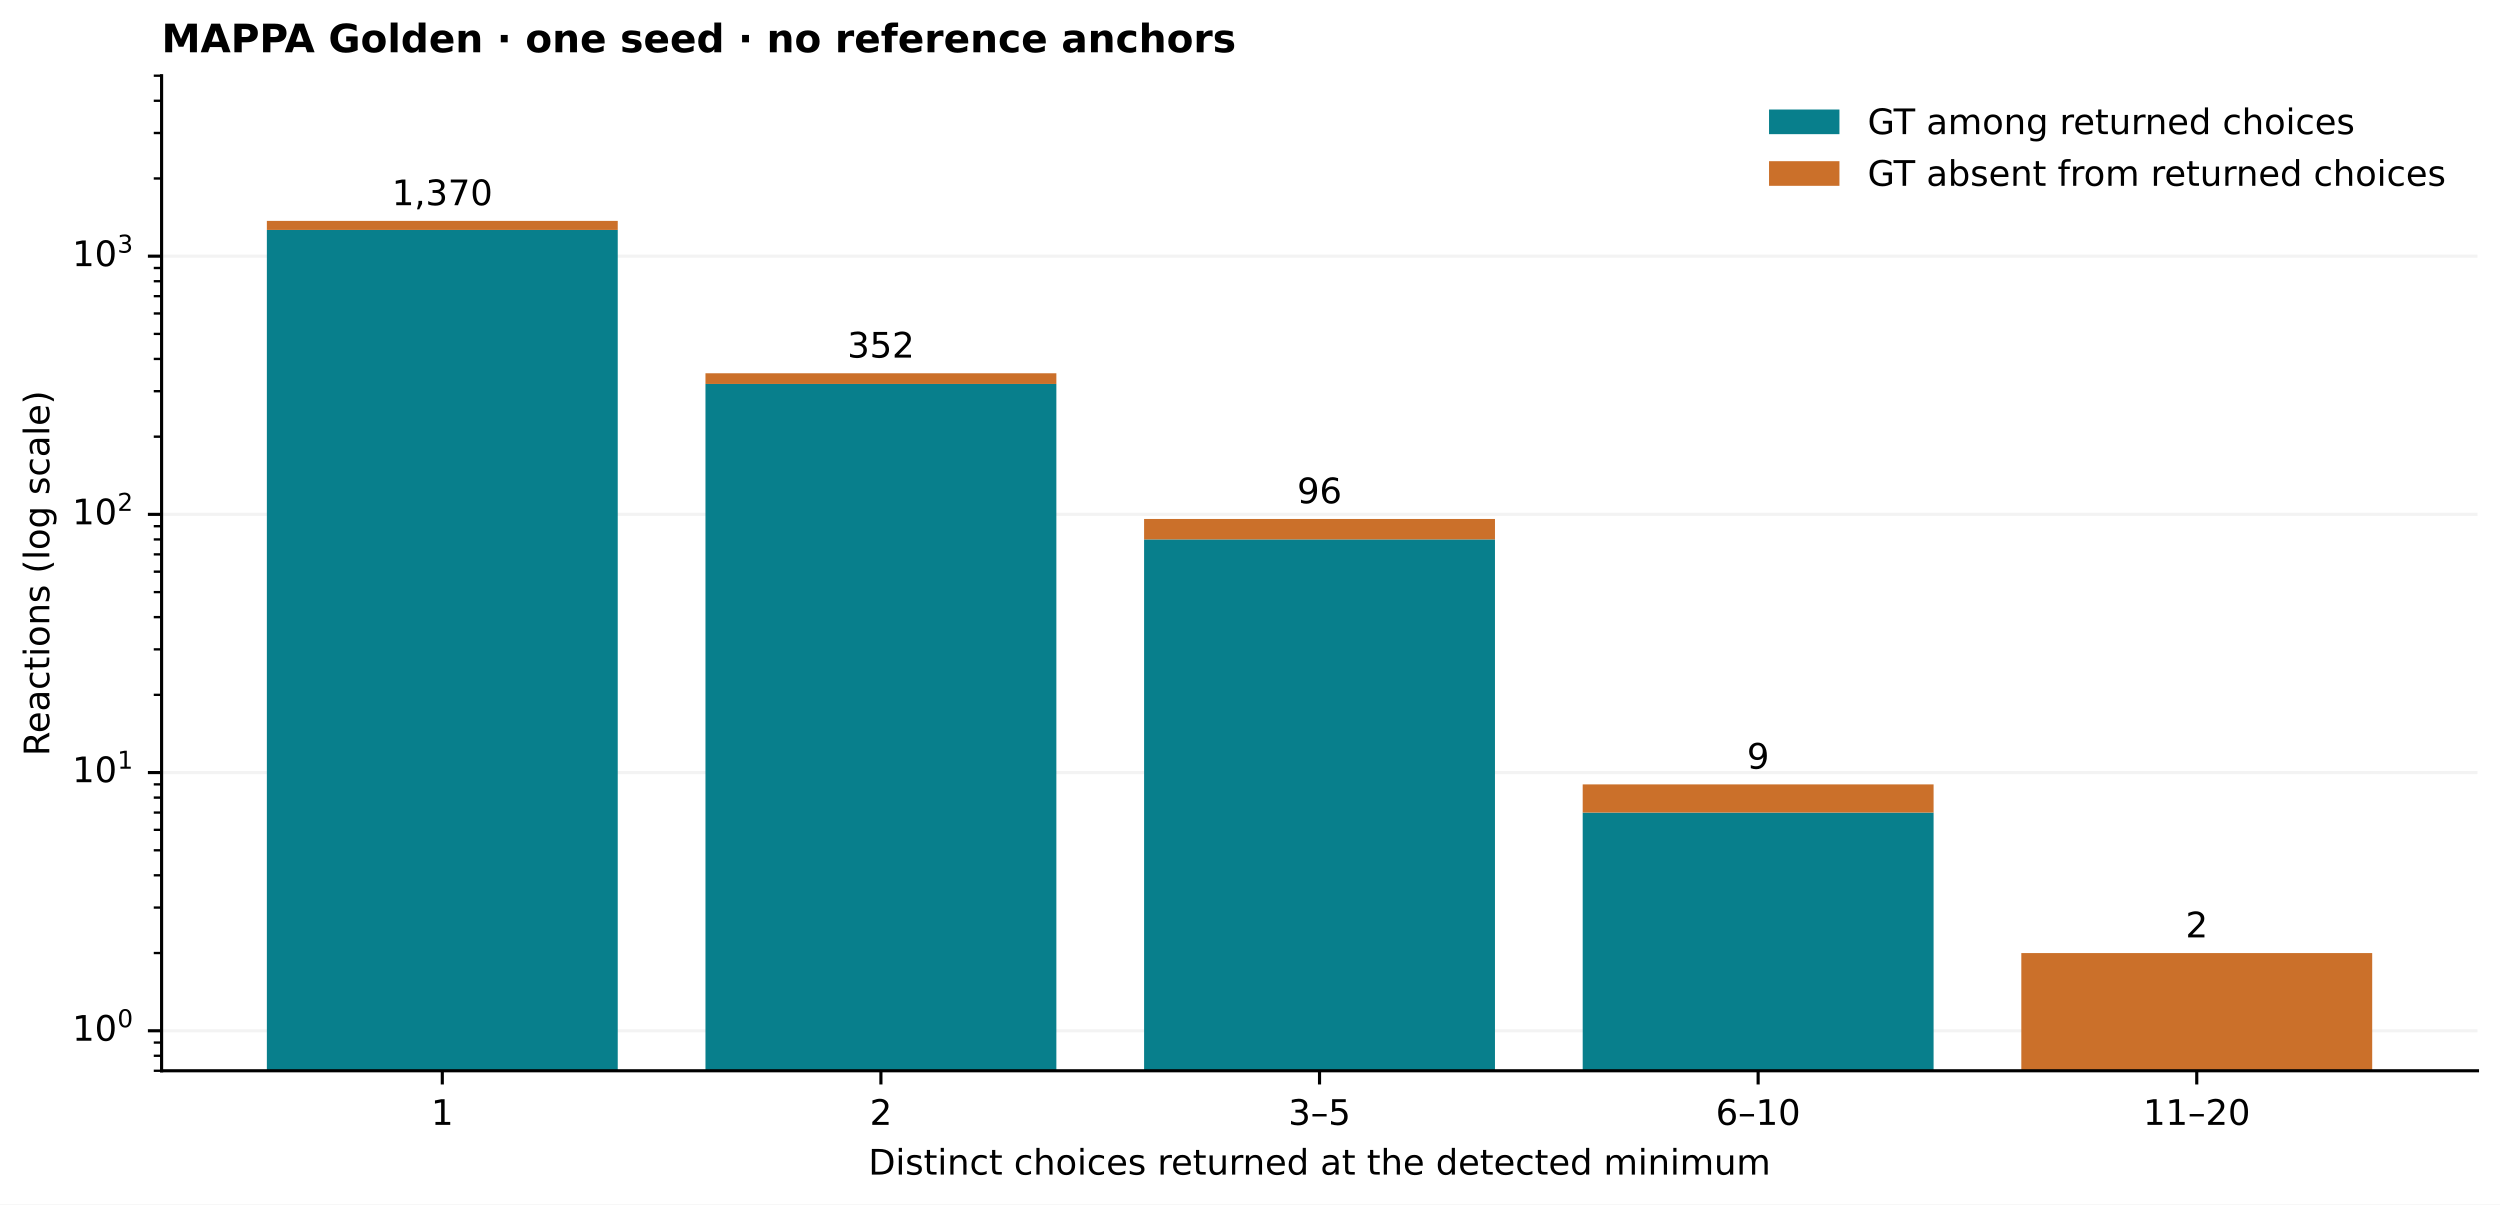
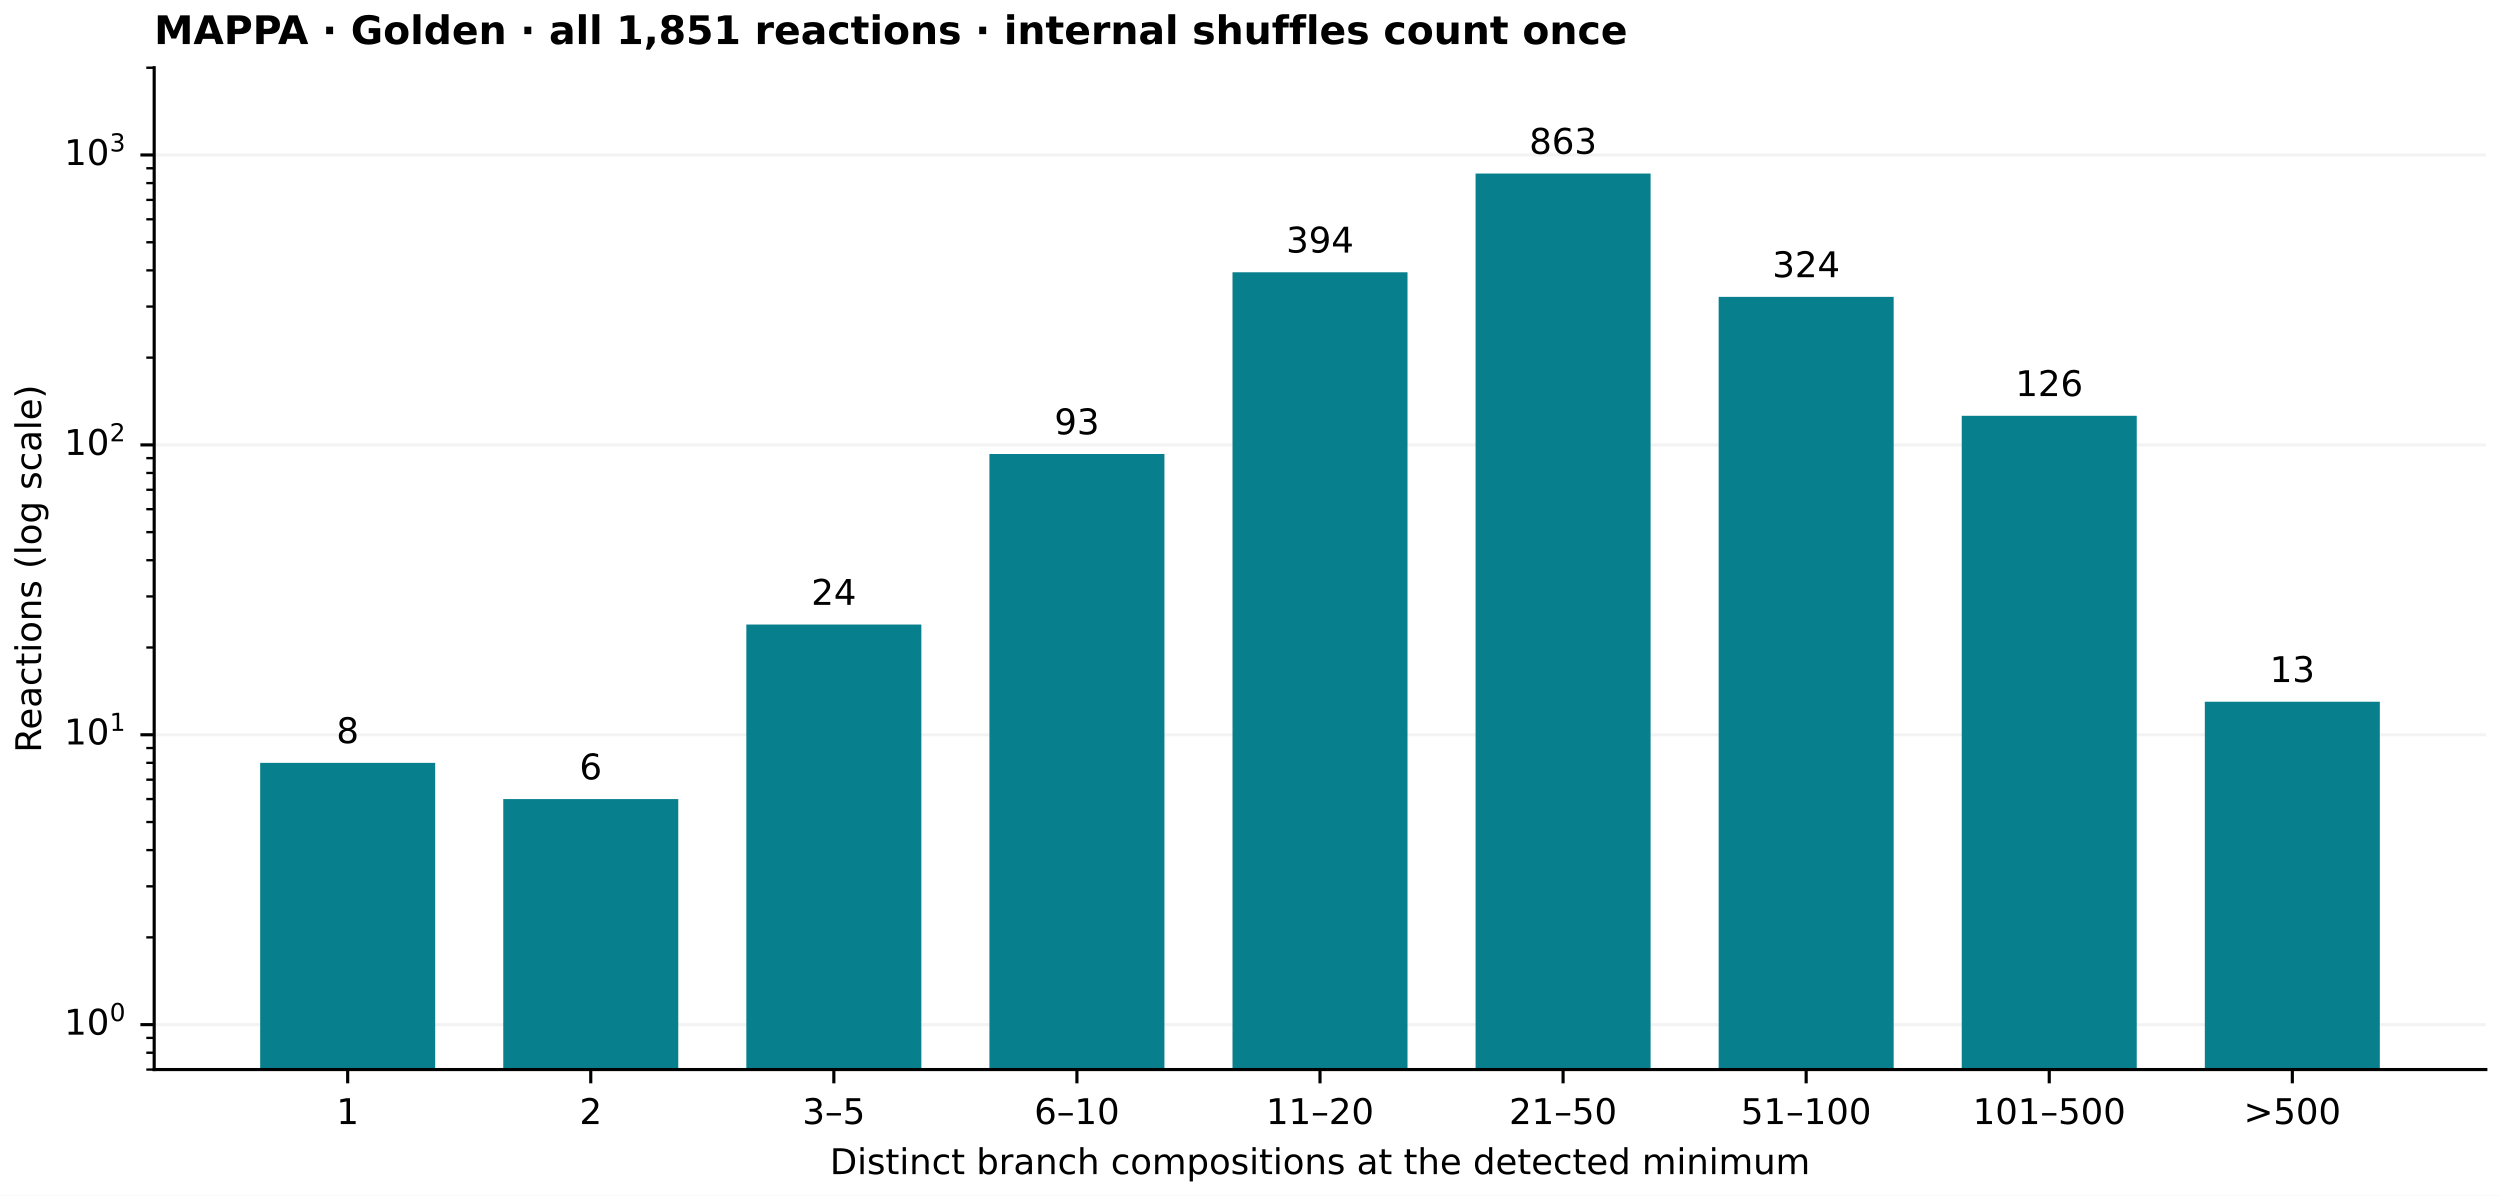
- <svg xmlns="http://www.w3.org/2000/svg" xmlns:xlink="http://www.w3.org/1999/xlink" width="639.12pt" height="307.92pt" viewBox="0 0 639.12 307.92" version="1.1">
+ <svg xmlns="http://www.w3.org/2000/svg" xmlns:xlink="http://www.w3.org/1999/xlink" width="634.8pt" height="303.6pt" viewBox="0 0 634.8 303.6" version="1.1">
  <defs>
    <style type="text/css">*{stroke-linejoin: round; stroke-linecap: butt}</style>
  </defs>
  <g id="figure_1">
    <g id="patch_1">
-       <path d="M 0 307.92  L 639.12 307.92  L 639.12 0  L 0 0  z " style="fill: #ffffff" />
+       <path d="M 0 303.6  L 634.8 303.6  L 634.8 0  L 0 0  z " style="fill: #ffffff" />
    </g>
    <g id="axes_1">
      <g id="patch_2">
-         <path d="M 41.31 273.739  L 633.36 273.739  L 633.36 19.358  L 41.31 19.358  z " style="fill: #ffffff" />
+         <path d="M 39.15 271.579  L 631.2 271.579  L 631.2 17.198  L 39.15 17.198  z " style="fill: #ffffff" />
      </g>
      <g id="matplotlib.axis_1">
        <g id="xtick_1">
          <g id="line2d_1">
            <defs>
-               <path id="m0c41f7eb51" d="M 0 0  L 0 3.5  " style="stroke: #000000; stroke-width: 0.8" />
+               <path id="md59112ad30" d="M 0 0  L 0 3.5  " style="stroke: #000000; stroke-width: 0.8" />
            </defs>
            <g>
-               <use xlink:href="#m0c41f7eb51" x="113.074" y="273.739" style="stroke: #000000; stroke-width: 0.8" />
+               <use xlink:href="#md59112ad30" x="88.282" y="271.579" style="stroke: #000000; stroke-width: 0.8" />
            </g>
          </g>
          <g id="text_1">
-             <text style="font-size: 9px; font-family: 'DejaVu Sans'; text-anchor: middle" x="113.074" y="287.577" transform="rotate(-0 113.0739 287.5775)">1</text>
+             <text style="font-size: 9px; font-family: 'DejaVu Sans'; text-anchor: middle" x="88.282" y="285.417" transform="rotate(-0 88.282 285.4175)">1</text>
          </g>
        </g>
        <g id="xtick_2">
          <g id="line2d_2">
            <g>
-               <use xlink:href="#m0c41f7eb51" x="225.204" y="273.739" style="stroke: #000000; stroke-width: 0.8" />
+               <use xlink:href="#md59112ad30" x="150.005" y="271.579" style="stroke: #000000; stroke-width: 0.8" />
            </g>
          </g>
          <g id="text_2">
-             <text style="font-size: 9px; font-family: 'DejaVu Sans'; text-anchor: middle" x="225.204" y="287.577" transform="rotate(-0 225.2044 287.5775)">2</text>
+             <text style="font-size: 9px; font-family: 'DejaVu Sans'; text-anchor: middle" x="150.005" y="285.417" transform="rotate(-0 150.0052 285.4175)">2</text>
          </g>
        </g>
        <g id="xtick_3">
          <g id="line2d_3">
            <g>
-               <use xlink:href="#m0c41f7eb51" x="337.335" y="273.739" style="stroke: #000000; stroke-width: 0.8" />
+               <use xlink:href="#md59112ad30" x="211.728" y="271.579" style="stroke: #000000; stroke-width: 0.8" />
            </g>
          </g>
          <g id="text_3">
-             <text style="font-size: 9px; font-family: 'DejaVu Sans'; text-anchor: middle" x="337.335" y="287.577" transform="rotate(-0 337.3349 287.5775)">3–5</text>
+             <text style="font-size: 9px; font-family: 'DejaVu Sans'; text-anchor: middle" x="211.728" y="285.417" transform="rotate(-0 211.7285 285.4175)">3–5</text>
          </g>
        </g>
        <g id="xtick_4">
          <g id="line2d_4">
            <g>
-               <use xlink:href="#m0c41f7eb51" x="449.465" y="273.739" style="stroke: #000000; stroke-width: 0.8" />
+               <use xlink:href="#md59112ad30" x="273.452" y="271.579" style="stroke: #000000; stroke-width: 0.8" />
            </g>
          </g>
          <g id="text_4">
-             <text style="font-size: 9px; font-family: 'DejaVu Sans'; text-anchor: middle" x="449.465" y="287.577" transform="rotate(-0 449.4654 287.5775)">6–10</text>
+             <text style="font-size: 9px; font-family: 'DejaVu Sans'; text-anchor: middle" x="273.452" y="285.417" transform="rotate(-0 273.4517 285.4175)">6–10</text>
          </g>
        </g>
        <g id="xtick_5">
          <g id="line2d_5">
            <g>
-               <use xlink:href="#m0c41f7eb51" x="561.596" y="273.739" style="stroke: #000000; stroke-width: 0.8" />
+               <use xlink:href="#md59112ad30" x="335.175" y="271.579" style="stroke: #000000; stroke-width: 0.8" />
            </g>
          </g>
          <g id="text_5">
-             <text style="font-size: 9px; font-family: 'DejaVu Sans'; text-anchor: middle" x="561.596" y="287.577" transform="rotate(-0 561.596 287.5775)">11–20</text>
-           </g>
-         </g>
-         <g id="text_6">
-           <text style="font-size: 9px; font-family: 'DejaVu Sans'; text-anchor: middle" x="337.335" y="300.288" transform="rotate(-0 337.3349 300.2878)">Distinct choices returned at the detected minimum</text>
+             <text style="font-size: 9px; font-family: 'DejaVu Sans'; text-anchor: middle" x="335.175" y="285.417" transform="rotate(-0 335.1749 285.4175)">11–20</text>
+           </g>
+         </g>
+         <g id="xtick_6">
+           <g id="line2d_6">
+             <g>
+               <use xlink:href="#md59112ad30" x="396.898" y="271.579" style="stroke: #000000; stroke-width: 0.8" />
+             </g>
+           </g>
+           <g id="text_6">
+             <text style="font-size: 9px; font-family: 'DejaVu Sans'; text-anchor: middle" x="396.898" y="285.417" transform="rotate(-0 396.8981 285.4175)">21–50</text>
+           </g>
+         </g>
+         <g id="xtick_7">
+           <g id="line2d_7">
+             <g>
+               <use xlink:href="#md59112ad30" x="458.621" y="271.579" style="stroke: #000000; stroke-width: 0.8" />
+             </g>
+           </g>
+           <g id="text_7">
+             <text style="font-size: 9px; font-family: 'DejaVu Sans'; text-anchor: middle" x="458.621" y="285.417" transform="rotate(-0 458.6214 285.4175)">51–100</text>
+           </g>
+         </g>
+         <g id="xtick_8">
+           <g id="line2d_8">
+             <g>
+               <use xlink:href="#md59112ad30" x="520.345" y="271.579" style="stroke: #000000; stroke-width: 0.8" />
+             </g>
+           </g>
+           <g id="text_8">
+             <text style="font-size: 9px; font-family: 'DejaVu Sans'; text-anchor: middle" x="520.345" y="285.417" transform="rotate(-0 520.3446 285.4175)">101–500</text>
+           </g>
+         </g>
+         <g id="xtick_9">
+           <g id="line2d_9">
+             <g>
+               <use xlink:href="#md59112ad30" x="582.068" y="271.579" style="stroke: #000000; stroke-width: 0.8" />
+             </g>
+           </g>
+           <g id="text_9">
+             <text style="font-size: 9px; font-family: 'DejaVu Sans'; text-anchor: middle" x="582.068" y="285.417" transform="rotate(-0 582.0678 285.4175)">&gt;500</text>
+           </g>
+         </g>
+         <g id="text_10">
+           <text style="font-size: 9px; font-family: 'DejaVu Sans'; text-anchor: middle" x="335.175" y="298.128" transform="rotate(-0 335.1749 298.1278)">Distinct branch compositions at the detected minimum</text>
        </g>
      </g>
      <g id="matplotlib.axis_2">
        <g id="ytick_1">
-           <g id="line2d_6">
-             <path d="M 41.31 263.514  L 633.36 263.514  " clip-path="url(#pe8b8196c76)" style="fill: none; stroke: #b0b0b0; stroke-opacity: 0.15; stroke-width: 0.8; stroke-linecap: square" />
-           </g>
-           <g id="line2d_7">
+           <g id="line2d_10">
+             <path d="M 39.15 260.177  L 631.2 260.177  " clip-path="url(#pb7f5592438)" style="fill: none; stroke: #b0b0b0; stroke-opacity: 0.15; stroke-width: 0.8; stroke-linecap: square" />
+           </g>
+           <g id="line2d_11">
            <defs>
-               <path id="m32683a3f6d" d="M 0 0  L -3.5 0  " style="stroke: #000000; stroke-width: 0.8" />
+               <path id="mcb5d0c6698" d="M 0 0  L -3.5 0  " style="stroke: #000000; stroke-width: 0.8" />
            </defs>
            <g>
-               <use xlink:href="#m32683a3f6d" x="41.31" y="263.514" style="stroke: #000000; stroke-width: 0.8" />
-             </g>
-           </g>
-           <g id="text_7">
-             <g transform="translate(18.47031 266.9337)">
+               <use xlink:href="#mcb5d0c6698" x="39.15" y="260.177" style="stroke: #000000; stroke-width: 0.8" />
+             </g>
+           </g>
+           <g id="text_11">
+             <g transform="translate(16.31031 263.5963)">
              <text>
                <tspan x="0" y="-0.873" style="font-size: 9px; font-family: 'DejaVu Sans'">1</tspan>
                <tspan x="5.726" y="-0.873" style="font-size: 9px; font-family: 'DejaVu Sans'">0</tspan>
                <tspan x="11.538" y="-4.319" style="font-size: 6.3px; font-family: 'DejaVu Sans'">0</tspan>
              </text>
            </g>
          </g>
        </g>
        <g id="ytick_2">
-           <g id="line2d_8">
-             <path d="M 41.31 197.508  L 633.36 197.508  " clip-path="url(#pe8b8196c76)" style="fill: none; stroke: #b0b0b0; stroke-opacity: 0.15; stroke-width: 0.8; stroke-linecap: square" />
-           </g>
-           <g id="line2d_9">
-             <g>
-               <use xlink:href="#m32683a3f6d" x="41.31" y="197.508" style="stroke: #000000; stroke-width: 0.8" />
-             </g>
-           </g>
-           <g id="text_8">
-             <g transform="translate(18.47031 200.9272)">
+           <g id="line2d_12">
+             <path d="M 39.15 186.57  L 631.2 186.57  " clip-path="url(#pb7f5592438)" style="fill: none; stroke: #b0b0b0; stroke-opacity: 0.15; stroke-width: 0.8; stroke-linecap: square" />
+           </g>
+           <g id="line2d_13">
+             <g>
+               <use xlink:href="#mcb5d0c6698" x="39.15" y="186.57" style="stroke: #000000; stroke-width: 0.8" />
+             </g>
+           </g>
+           <g id="text_12">
+             <g transform="translate(16.31031 189.9894)">
              <text>
                <tspan x="0" y="-0.961" style="font-size: 9px; font-family: 'DejaVu Sans'">1</tspan>
                <tspan x="5.726" y="-0.961" style="font-size: 9px; font-family: 'DejaVu Sans'">0</tspan>
                <tspan x="11.538" y="-4.406" style="font-size: 6.3px; font-family: 'DejaVu Sans'">1</tspan>
              </text>
            </g>
          </g>
        </g>
        <g id="ytick_3">
-           <g id="line2d_10">
-             <path d="M 41.31 131.501  L 633.36 131.501  " clip-path="url(#pe8b8196c76)" style="fill: none; stroke: #b0b0b0; stroke-opacity: 0.15; stroke-width: 0.8; stroke-linecap: square" />
-           </g>
-           <g id="line2d_11">
-             <g>
-               <use xlink:href="#m32683a3f6d" x="41.31" y="131.501" style="stroke: #000000; stroke-width: 0.8" />
-             </g>
-           </g>
-           <g id="text_9">
-             <g transform="translate(18.47031 134.9207)">
+           <g id="line2d_14">
+             <path d="M 39.15 112.963  L 631.2 112.963  " clip-path="url(#pb7f5592438)" style="fill: none; stroke: #b0b0b0; stroke-opacity: 0.15; stroke-width: 0.8; stroke-linecap: square" />
+           </g>
+           <g id="line2d_15">
+             <g>
+               <use xlink:href="#mcb5d0c6698" x="39.15" y="112.963" style="stroke: #000000; stroke-width: 0.8" />
+             </g>
+           </g>
+           <g id="text_13">
+             <g transform="translate(16.31031 116.3825)">
              <text>
                <tspan x="0" y="-0.873" style="font-size: 9px; font-family: 'DejaVu Sans'">1</tspan>
                <tspan x="5.726" y="-0.873" style="font-size: 9px; font-family: 'DejaVu Sans'">0</tspan>
                <tspan x="11.538" y="-4.319" style="font-size: 6.3px; font-family: 'DejaVu Sans'">2</tspan>
              </text>
            </g>
          </g>
        </g>
        <g id="ytick_4">
-           <g id="line2d_12">
-             <path d="M 41.31 65.495  L 633.36 65.495  " clip-path="url(#pe8b8196c76)" style="fill: none; stroke: #b0b0b0; stroke-opacity: 0.15; stroke-width: 0.8; stroke-linecap: square" />
-           </g>
-           <g id="line2d_13">
-             <g>
-               <use xlink:href="#m32683a3f6d" x="41.31" y="65.495" style="stroke: #000000; stroke-width: 0.8" />
-             </g>
-           </g>
-           <g id="text_10">
-             <g transform="translate(18.47031 68.91427)">
+           <g id="line2d_16">
+             <path d="M 39.15 39.356  L 631.2 39.356  " clip-path="url(#pb7f5592438)" style="fill: none; stroke: #b0b0b0; stroke-opacity: 0.15; stroke-width: 0.8; stroke-linecap: square" />
+           </g>
+           <g id="line2d_17">
+             <g>
+               <use xlink:href="#mcb5d0c6698" x="39.15" y="39.356" style="stroke: #000000; stroke-width: 0.8" />
+             </g>
+           </g>
+           <g id="text_14">
+             <g transform="translate(16.31031 42.77562)">
              <text>
                <tspan x="0" y="-0.873" style="font-size: 9px; font-family: 'DejaVu Sans'">1</tspan>
                <tspan x="5.726" y="-0.873" style="font-size: 9px; font-family: 'DejaVu Sans'">0</tspan>
                <tspan x="11.538" y="-4.319" style="font-size: 6.3px; font-family: 'DejaVu Sans'">3</tspan>
              </text>
            </g>
          </g>
        </g>
        <g id="ytick_5">
-           <g id="line2d_14">
+           <g id="line2d_18">
            <defs>
-               <path id="me47fe13a55" d="M 0 0  L -2 0  " style="stroke: #000000; stroke-width: 0.6" />
+               <path id="m5df972d904" d="M 0 0  L -2 0  " style="stroke: #000000; stroke-width: 0.6" />
            </defs>
            <g>
-               <use xlink:href="#me47fe13a55" x="41.31" y="273.739" style="stroke: #000000; stroke-width: 0.6" />
+               <use xlink:href="#m5df972d904" x="39.15" y="271.579" style="stroke: #000000; stroke-width: 0.6" />
            </g>
          </g>
        </g>
        <g id="ytick_6">
-           <g id="line2d_15">
-             <g>
-               <use xlink:href="#me47fe13a55" x="41.31" y="269.911" style="stroke: #000000; stroke-width: 0.6" />
+           <g id="line2d_19">
+             <g>
+               <use xlink:href="#m5df972d904" x="39.15" y="267.31" style="stroke: #000000; stroke-width: 0.6" />
            </g>
          </g>
        </g>
        <g id="ytick_7">
-           <g id="line2d_16">
-             <g>
-               <use xlink:href="#me47fe13a55" x="41.31" y="266.535" style="stroke: #000000; stroke-width: 0.6" />
+           <g id="line2d_20">
+             <g>
+               <use xlink:href="#m5df972d904" x="39.15" y="263.545" style="stroke: #000000; stroke-width: 0.6" />
            </g>
          </g>
        </g>
        <g id="ytick_8">
-           <g id="line2d_17">
-             <g>
-               <use xlink:href="#me47fe13a55" x="41.31" y="243.644" style="stroke: #000000; stroke-width: 0.6" />
+           <g id="line2d_21">
+             <g>
+               <use xlink:href="#m5df972d904" x="39.15" y="238.019" style="stroke: #000000; stroke-width: 0.6" />
            </g>
          </g>
        </g>
        <g id="ytick_9">
-           <g id="line2d_18">
-             <g>
-               <use xlink:href="#me47fe13a55" x="41.31" y="232.021" style="stroke: #000000; stroke-width: 0.6" />
+           <g id="line2d_22">
+             <g>
+               <use xlink:href="#m5df972d904" x="39.15" y="225.058" style="stroke: #000000; stroke-width: 0.6" />
            </g>
          </g>
        </g>
        <g id="ytick_10">
-           <g id="line2d_19">
-             <g>
-               <use xlink:href="#me47fe13a55" x="41.31" y="223.775" style="stroke: #000000; stroke-width: 0.6" />
+           <g id="line2d_23">
+             <g>
+               <use xlink:href="#m5df972d904" x="39.15" y="215.861" style="stroke: #000000; stroke-width: 0.6" />
            </g>
          </g>
        </g>
        <g id="ytick_11">
-           <g id="line2d_20">
-             <g>
-               <use xlink:href="#me47fe13a55" x="41.31" y="217.378" style="stroke: #000000; stroke-width: 0.6" />
+           <g id="line2d_24">
+             <g>
+               <use xlink:href="#m5df972d904" x="39.15" y="208.728" style="stroke: #000000; stroke-width: 0.6" />
            </g>
          </g>
        </g>
        <g id="ytick_12">
-           <g id="line2d_21">
-             <g>
-               <use xlink:href="#me47fe13a55" x="41.31" y="212.151" style="stroke: #000000; stroke-width: 0.6" />
+           <g id="line2d_25">
+             <g>
+               <use xlink:href="#m5df972d904" x="39.15" y="202.9" style="stroke: #000000; stroke-width: 0.6" />
            </g>
          </g>
        </g>
        <g id="ytick_13">
-           <g id="line2d_22">
-             <g>
-               <use xlink:href="#me47fe13a55" x="41.31" y="207.732" style="stroke: #000000; stroke-width: 0.6" />
+           <g id="line2d_26">
+             <g>
+               <use xlink:href="#m5df972d904" x="39.15" y="197.972" style="stroke: #000000; stroke-width: 0.6" />
            </g>
          </g>
        </g>
        <g id="ytick_14">
-           <g id="line2d_23">
-             <g>
-               <use xlink:href="#me47fe13a55" x="41.31" y="203.905" style="stroke: #000000; stroke-width: 0.6" />
+           <g id="line2d_27">
+             <g>
+               <use xlink:href="#m5df972d904" x="39.15" y="193.703" style="stroke: #000000; stroke-width: 0.6" />
            </g>
          </g>
        </g>
        <g id="ytick_15">
-           <g id="line2d_24">
-             <g>
-               <use xlink:href="#me47fe13a55" x="41.31" y="200.528" style="stroke: #000000; stroke-width: 0.6" />
+           <g id="line2d_28">
+             <g>
+               <use xlink:href="#m5df972d904" x="39.15" y="189.938" style="stroke: #000000; stroke-width: 0.6" />
            </g>
          </g>
        </g>
        <g id="ytick_16">
-           <g id="line2d_25">
-             <g>
-               <use xlink:href="#me47fe13a55" x="41.31" y="177.638" style="stroke: #000000; stroke-width: 0.6" />
+           <g id="line2d_29">
+             <g>
+               <use xlink:href="#m5df972d904" x="39.15" y="164.412" style="stroke: #000000; stroke-width: 0.6" />
            </g>
          </g>
        </g>
        <g id="ytick_17">
-           <g id="line2d_26">
-             <g>
-               <use xlink:href="#me47fe13a55" x="41.31" y="166.015" style="stroke: #000000; stroke-width: 0.6" />
+           <g id="line2d_30">
+             <g>
+               <use xlink:href="#m5df972d904" x="39.15" y="151.451" style="stroke: #000000; stroke-width: 0.6" />
            </g>
          </g>
        </g>
        <g id="ytick_18">
-           <g id="line2d_27">
-             <g>
-               <use xlink:href="#me47fe13a55" x="41.31" y="157.768" style="stroke: #000000; stroke-width: 0.6" />
+           <g id="line2d_31">
+             <g>
+               <use xlink:href="#m5df972d904" x="39.15" y="142.254" style="stroke: #000000; stroke-width: 0.6" />
            </g>
          </g>
        </g>
        <g id="ytick_19">
-           <g id="line2d_28">
-             <g>
-               <use xlink:href="#me47fe13a55" x="41.31" y="151.371" style="stroke: #000000; stroke-width: 0.6" />
+           <g id="line2d_32">
+             <g>
+               <use xlink:href="#m5df972d904" x="39.15" y="135.121" style="stroke: #000000; stroke-width: 0.6" />
            </g>
          </g>
        </g>
        <g id="ytick_20">
-           <g id="line2d_29">
-             <g>
-               <use xlink:href="#me47fe13a55" x="41.31" y="146.145" style="stroke: #000000; stroke-width: 0.6" />
+           <g id="line2d_33">
+             <g>
+               <use xlink:href="#m5df972d904" x="39.15" y="129.293" style="stroke: #000000; stroke-width: 0.6" />
            </g>
          </g>
        </g>
        <g id="ytick_21">
-           <g id="line2d_30">
-             <g>
-               <use xlink:href="#me47fe13a55" x="41.31" y="141.726" style="stroke: #000000; stroke-width: 0.6" />
+           <g id="line2d_34">
+             <g>
+               <use xlink:href="#m5df972d904" x="39.15" y="124.365" style="stroke: #000000; stroke-width: 0.6" />
            </g>
          </g>
        </g>
        <g id="ytick_22">
-           <g id="line2d_31">
-             <g>
-               <use xlink:href="#me47fe13a55" x="41.31" y="137.898" style="stroke: #000000; stroke-width: 0.6" />
+           <g id="line2d_35">
+             <g>
+               <use xlink:href="#m5df972d904" x="39.15" y="120.096" style="stroke: #000000; stroke-width: 0.6" />
            </g>
          </g>
        </g>
        <g id="ytick_23">
-           <g id="line2d_32">
-             <g>
-               <use xlink:href="#me47fe13a55" x="41.31" y="134.522" style="stroke: #000000; stroke-width: 0.6" />
+           <g id="line2d_36">
+             <g>
+               <use xlink:href="#m5df972d904" x="39.15" y="116.331" style="stroke: #000000; stroke-width: 0.6" />
            </g>
          </g>
        </g>
        <g id="ytick_24">
-           <g id="line2d_33">
-             <g>
-               <use xlink:href="#me47fe13a55" x="41.31" y="111.632" style="stroke: #000000; stroke-width: 0.6" />
+           <g id="line2d_37">
+             <g>
+               <use xlink:href="#m5df972d904" x="39.15" y="90.805" style="stroke: #000000; stroke-width: 0.6" />
            </g>
          </g>
        </g>
        <g id="ytick_25">
-           <g id="line2d_34">
-             <g>
-               <use xlink:href="#me47fe13a55" x="41.31" y="100.008" style="stroke: #000000; stroke-width: 0.6" />
+           <g id="line2d_38">
+             <g>
+               <use xlink:href="#m5df972d904" x="39.15" y="77.844" style="stroke: #000000; stroke-width: 0.6" />
            </g>
          </g>
        </g>
        <g id="ytick_26">
-           <g id="line2d_35">
-             <g>
-               <use xlink:href="#me47fe13a55" x="41.31" y="91.762" style="stroke: #000000; stroke-width: 0.6" />
+           <g id="line2d_39">
+             <g>
+               <use xlink:href="#m5df972d904" x="39.15" y="68.647" style="stroke: #000000; stroke-width: 0.6" />
            </g>
          </g>
        </g>
        <g id="ytick_27">
-           <g id="line2d_36">
-             <g>
-               <use xlink:href="#me47fe13a55" x="41.31" y="85.365" style="stroke: #000000; stroke-width: 0.6" />
+           <g id="line2d_40">
+             <g>
+               <use xlink:href="#m5df972d904" x="39.15" y="61.514" style="stroke: #000000; stroke-width: 0.6" />
            </g>
          </g>
        </g>
        <g id="ytick_28">
-           <g id="line2d_37">
-             <g>
-               <use xlink:href="#me47fe13a55" x="41.31" y="80.138" style="stroke: #000000; stroke-width: 0.6" />
+           <g id="line2d_41">
+             <g>
+               <use xlink:href="#m5df972d904" x="39.15" y="55.686" style="stroke: #000000; stroke-width: 0.6" />
            </g>
          </g>
        </g>
        <g id="ytick_29">
-           <g id="line2d_38">
-             <g>
-               <use xlink:href="#me47fe13a55" x="41.31" y="75.72" style="stroke: #000000; stroke-width: 0.6" />
+           <g id="line2d_42">
+             <g>
+               <use xlink:href="#m5df972d904" x="39.15" y="50.758" style="stroke: #000000; stroke-width: 0.6" />
            </g>
          </g>
        </g>
        <g id="ytick_30">
-           <g id="line2d_39">
-             <g>
-               <use xlink:href="#me47fe13a55" x="41.31" y="71.892" style="stroke: #000000; stroke-width: 0.6" />
+           <g id="line2d_43">
+             <g>
+               <use xlink:href="#m5df972d904" x="39.15" y="46.49" style="stroke: #000000; stroke-width: 0.6" />
            </g>
          </g>
        </g>
        <g id="ytick_31">
-           <g id="line2d_40">
-             <g>
-               <use xlink:href="#me47fe13a55" x="41.31" y="68.515" style="stroke: #000000; stroke-width: 0.6" />
+           <g id="line2d_44">
+             <g>
+               <use xlink:href="#m5df972d904" x="39.15" y="42.724" style="stroke: #000000; stroke-width: 0.6" />
            </g>
          </g>
        </g>
        <g id="ytick_32">
-           <g id="line2d_41">
-             <g>
-               <use xlink:href="#me47fe13a55" x="41.31" y="45.625" style="stroke: #000000; stroke-width: 0.6" />
-             </g>
-           </g>
-         </g>
-         <g id="ytick_33">
-           <g id="line2d_42">
-             <g>
-               <use xlink:href="#me47fe13a55" x="41.31" y="34.002" style="stroke: #000000; stroke-width: 0.6" />
-             </g>
-           </g>
-         </g>
-         <g id="ytick_34">
-           <g id="line2d_43">
-             <g>
-               <use xlink:href="#me47fe13a55" x="41.31" y="25.755" style="stroke: #000000; stroke-width: 0.6" />
-             </g>
-           </g>
-         </g>
-         <g id="ytick_35">
-           <g id="line2d_44">
-             <g>
-               <use xlink:href="#me47fe13a55" x="41.31" y="19.358" style="stroke: #000000; stroke-width: 0.6" />
-             </g>
-           </g>
-         </g>
-         <g id="text_11">
-           <text style="font-size: 9px; font-family: 'DejaVu Sans'; text-anchor: middle" x="12.599" y="146.549" transform="rotate(-90 12.59859 146.5487)">Reactions (log scale)</text>
+           <g id="line2d_45">
+             <g>
+               <use xlink:href="#m5df972d904" x="39.15" y="17.198" style="stroke: #000000; stroke-width: 0.6" />
+             </g>
+           </g>
+         </g>
+         <g id="text_15">
+           <text style="font-size: 9px; font-family: 'DejaVu Sans'; text-anchor: middle" x="10.439" y="144.389" transform="rotate(-90 10.43859 144.3887)">Reactions (log scale)</text>
        </g>
      </g>
      <g id="patch_3">
-         <path d="M 68.222 66269.977  L 157.926 66269.977  L 157.926 58.779  L 68.222 58.779  z " clip-path="url(#pe8b8196c76)" style="fill: #087f8c" />
+         <path d="M 66.062 73867.083  L 110.502 73867.083  L 110.502 193.703  L 66.062 193.703  z " clip-path="url(#pb7f5592438)" style="fill: #087f8c" />
      </g>
      <g id="patch_4">
-         <path d="M 180.352 66269.977  L 270.057 66269.977  L 270.057 98.158  L 180.352 98.158  z " clip-path="url(#pe8b8196c76)" style="fill: #087f8c" />
+         <path d="M 127.785 73867.083  L 172.226 73867.083  L 172.226 202.9  L 127.785 202.9  z " clip-path="url(#pb7f5592438)" style="fill: #087f8c" />
      </g>
      <g id="patch_5">
-         <path d="M 292.483 66269.977  L 382.187 66269.977  L 382.187 137.898  L 292.483 137.898  z " clip-path="url(#pe8b8196c76)" style="fill: #087f8c" />
+         <path d="M 189.508 73867.083  L 233.949 73867.083  L 233.949 158.584  L 189.508 158.584  z " clip-path="url(#pb7f5592438)" style="fill: #087f8c" />
      </g>
      <g id="patch_6">
-         <path d="M 404.613 66269.977  L 494.318 66269.977  L 494.318 207.732  L 404.613 207.732  z " clip-path="url(#pe8b8196c76)" style="fill: #087f8c" />
+         <path d="M 251.231 73867.083  L 295.672 73867.083  L 295.672 115.283  L 251.231 115.283  z " clip-path="url(#pb7f5592438)" style="fill: #087f8c" />
      </g>
      <g id="patch_7">
-         <path d="M 516.744 66269.977  L 606.448 66269.977  L 606.448 66269.977  L 516.744 66269.977  z " clip-path="url(#pe8b8196c76)" style="fill: #087f8c" />
+         <path d="M 312.955 73867.083  L 357.395 73867.083  L 357.395 69.131  L 312.955 69.131  z " clip-path="url(#pb7f5592438)" style="fill: #087f8c" />
      </g>
      <g id="patch_8">
-         <path d="M 68.222 58.779  L 157.926 58.779  L 157.926 56.471  L 68.222 56.471  z " clip-path="url(#pe8b8196c76)" style="fill: #cb702a" />
+         <path d="M 374.678 73867.083  L 419.119 73867.083  L 419.119 44.066  L 374.678 44.066  z " clip-path="url(#pb7f5592438)" style="fill: #087f8c" />
      </g>
      <g id="patch_9">
-         <path d="M 180.352 98.158  L 270.057 98.158  L 270.057 95.426  L 180.352 95.426  z " clip-path="url(#pe8b8196c76)" style="fill: #cb702a" />
+         <path d="M 436.401 73867.083  L 480.842 73867.083  L 480.842 75.384  L 436.401 75.384  z " clip-path="url(#pb7f5592438)" style="fill: #087f8c" />
      </g>
      <g id="patch_10">
-         <path d="M 292.483 137.898  L 382.187 137.898  L 382.187 132.672  L 292.483 132.672  z " clip-path="url(#pe8b8196c76)" style="fill: #cb702a" />
+         <path d="M 498.124 73867.083  L 542.565 73867.083  L 542.565 105.575  L 498.124 105.575  z " clip-path="url(#pb7f5592438)" style="fill: #087f8c" />
      </g>
      <g id="patch_11">
-         <path d="M 404.613 207.732  L 494.318 207.732  L 494.318 200.528  L 404.613 200.528  z " clip-path="url(#pe8b8196c76)" style="fill: #cb702a" />
+         <path d="M 559.847 73867.083  L 604.288 73867.083  L 604.288 178.183  L 559.847 178.183  z " clip-path="url(#pb7f5592438)" style="fill: #087f8c" />
      </g>
      <g id="patch_12">
-         <path d="M 516.744 66269.977  L 606.448 66269.977  L 606.448 243.644  L 516.744 243.644  z " clip-path="url(#pe8b8196c76)" style="fill: #cb702a" />
+         <path d="M 39.15 271.579  L 39.15 17.198  " style="fill: none; stroke: #000000; stroke-width: 0.8; stroke-linejoin: miter; stroke-linecap: square" />
      </g>
      <g id="patch_13">
-         <path d="M 41.31 273.739  L 41.31 19.358  " style="fill: none; stroke: #000000; stroke-width: 0.8; stroke-linejoin: miter; stroke-linecap: square" />
-       </g>
-       <g id="patch_14">
-         <path d="M 41.31 273.739  L 633.36 273.739  " style="fill: none; stroke: #000000; stroke-width: 0.8; stroke-linejoin: miter; stroke-linecap: square" />
-       </g>
-       <g id="text_12">
-         <text style="font-size: 9px; font-family: 'DejaVu Sans'; text-anchor: middle" x="113.074" y="52.464" transform="rotate(-0 113.0739 52.46408)">1,370</text>
-       </g>
-       <g id="text_13">
-         <text style="font-size: 9px; font-family: 'DejaVu Sans'; text-anchor: middle" x="225.204" y="91.42" transform="rotate(-0 225.2044 91.41964)">352</text>
-       </g>
-       <g id="text_14">
-         <text style="font-size: 9px; font-family: 'DejaVu Sans'; text-anchor: middle" x="337.335" y="128.665" transform="rotate(-0 337.3349 128.6652)">96</text>
-       </g>
-       <g id="text_15">
-         <text style="font-size: 9px; font-family: 'DejaVu Sans'; text-anchor: middle" x="449.465" y="196.522" transform="rotate(-0 449.4654 196.5217)">9</text>
+         <path d="M 39.15 271.579  L 631.2 271.579  " style="fill: none; stroke: #000000; stroke-width: 0.8; stroke-linejoin: miter; stroke-linecap: square" />
      </g>
      <g id="text_16">
-         <text style="font-size: 9px; font-family: 'DejaVu Sans'; text-anchor: middle" x="561.596" y="239.638" transform="rotate(-0 561.596 239.638)">2</text>
+         <text style="font-size: 9px; font-family: 'DejaVu Sans'; text-anchor: middle" x="88.282" y="188.703" transform="rotate(-0 88.282 188.7034)">8</text>
      </g>
      <g id="text_17">
-         <text style="font-weight: 700; font-size: 10px; font-family: 'DejaVu Sans'; text-anchor: start" x="41.31" y="13.358" transform="rotate(-0 41.31031 13.35844)">MAPPA Golden · one seed · no reference anchors</text>
-       </g>
-       <g id="legend_1">
-         <g id="patch_15">
-           <path d="M 452.249 34.297  L 470.249 34.297  L 470.249 27.997  L 452.249 27.997  z " style="fill: #087f8c" />
-         </g>
-         <g id="text_18">
-           <text style="font-size: 9px; font-family: 'DejaVu Sans'; text-anchor: start" x="477.449" y="34.297" transform="rotate(-0 477.4486 34.29703)">GT among returned choices</text>
-         </g>
-         <g id="patch_16">
-           <path d="M 452.249 47.507  L 470.249 47.507  L 470.249 41.207  L 452.249 41.207  z " style="fill: #cb702a" />
-         </g>
-         <g id="text_19">
-           <text style="font-size: 9px; font-family: 'DejaVu Sans'; text-anchor: start" x="477.449" y="47.507" transform="rotate(-0 477.4486 47.50734)">GT absent from returned choices</text>
-         </g>
+         <text style="font-size: 9px; font-family: 'DejaVu Sans'; text-anchor: middle" x="150.005" y="197.9" transform="rotate(-0 150.0052 197.8997)">6</text>
+       </g>
+       <g id="text_18">
+         <text style="font-size: 9px; font-family: 'DejaVu Sans'; text-anchor: middle" x="211.728" y="153.584" transform="rotate(-0 211.7285 153.584)">24</text>
+       </g>
+       <g id="text_19">
+         <text style="font-size: 9px; font-family: 'DejaVu Sans'; text-anchor: middle" x="273.452" y="110.283" transform="rotate(-0 273.4517 110.2831)">93</text>
+       </g>
+       <g id="text_20">
+         <text style="font-size: 9px; font-family: 'DejaVu Sans'; text-anchor: middle" x="335.175" y="64.131" transform="rotate(-0 335.1749 64.13059)">394</text>
+       </g>
+       <g id="text_21">
+         <text style="font-size: 9px; font-family: 'DejaVu Sans'; text-anchor: middle" x="396.898" y="39.066" transform="rotate(-0 396.8981 39.06637)">863</text>
+       </g>
+       <g id="text_22">
+         <text style="font-size: 9px; font-family: 'DejaVu Sans'; text-anchor: middle" x="458.621" y="70.384" transform="rotate(-0 458.6214 70.38359)">324</text>
+       </g>
+       <g id="text_23">
+         <text style="font-size: 9px; font-family: 'DejaVu Sans'; text-anchor: middle" x="520.345" y="100.575" transform="rotate(-0 520.3446 100.5753)">126</text>
+       </g>
+       <g id="text_24">
+         <text style="font-size: 9px; font-family: 'DejaVu Sans'; text-anchor: middle" x="582.068" y="173.183" transform="rotate(-0 582.0678 173.1831)">13</text>
+       </g>
+       <g id="text_25">
+         <text style="font-weight: 700; font-size: 10px; font-family: 'DejaVu Sans'; text-anchor: start" x="39.15" y="11.198" transform="rotate(-0 39.15031 11.19844)">MAPPA · Golden · all 1,851 reactions · internal shuffles count once</text>
      </g>
    </g>
  </g>
  <defs>
-     <clipPath id="pe8b8196c76">
-       <rect x="41.31" y="19.358" width="592.049" height="254.38" />
+     <clipPath id="pb7f5592438">
+       <rect x="39.15" y="17.198" width="592.049" height="254.38" />
    </clipPath>
  </defs>
</svg>
